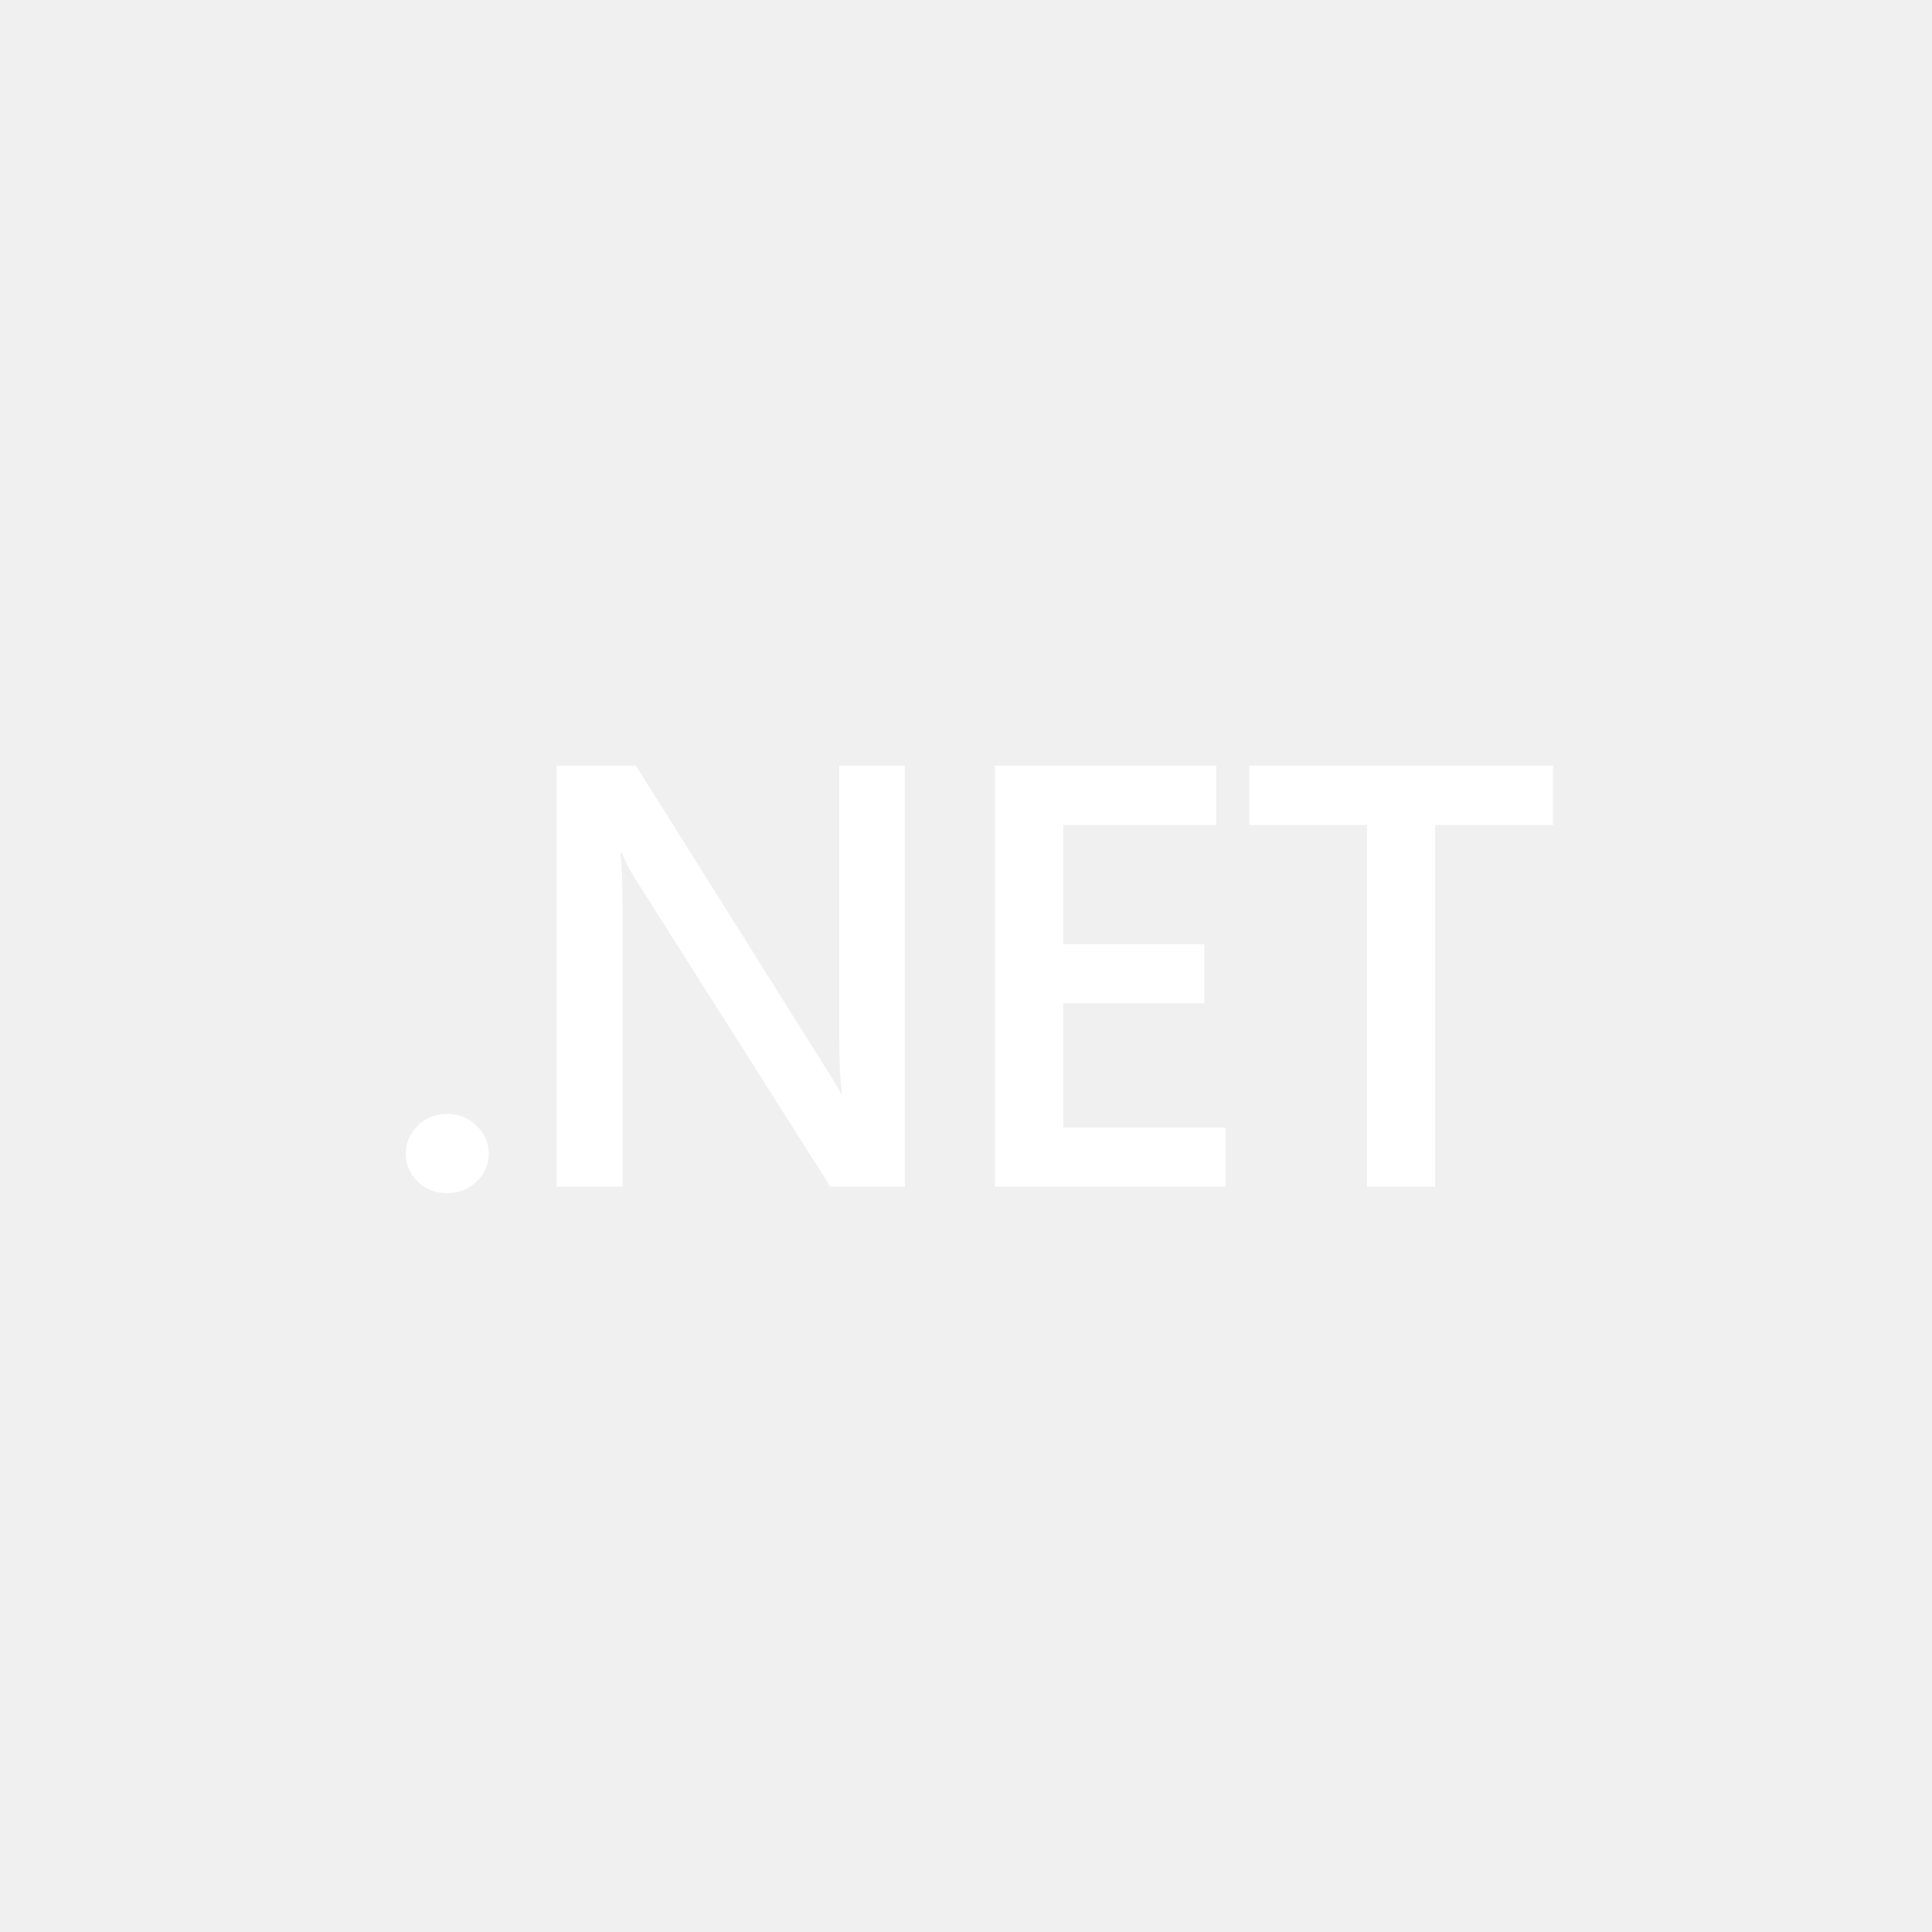
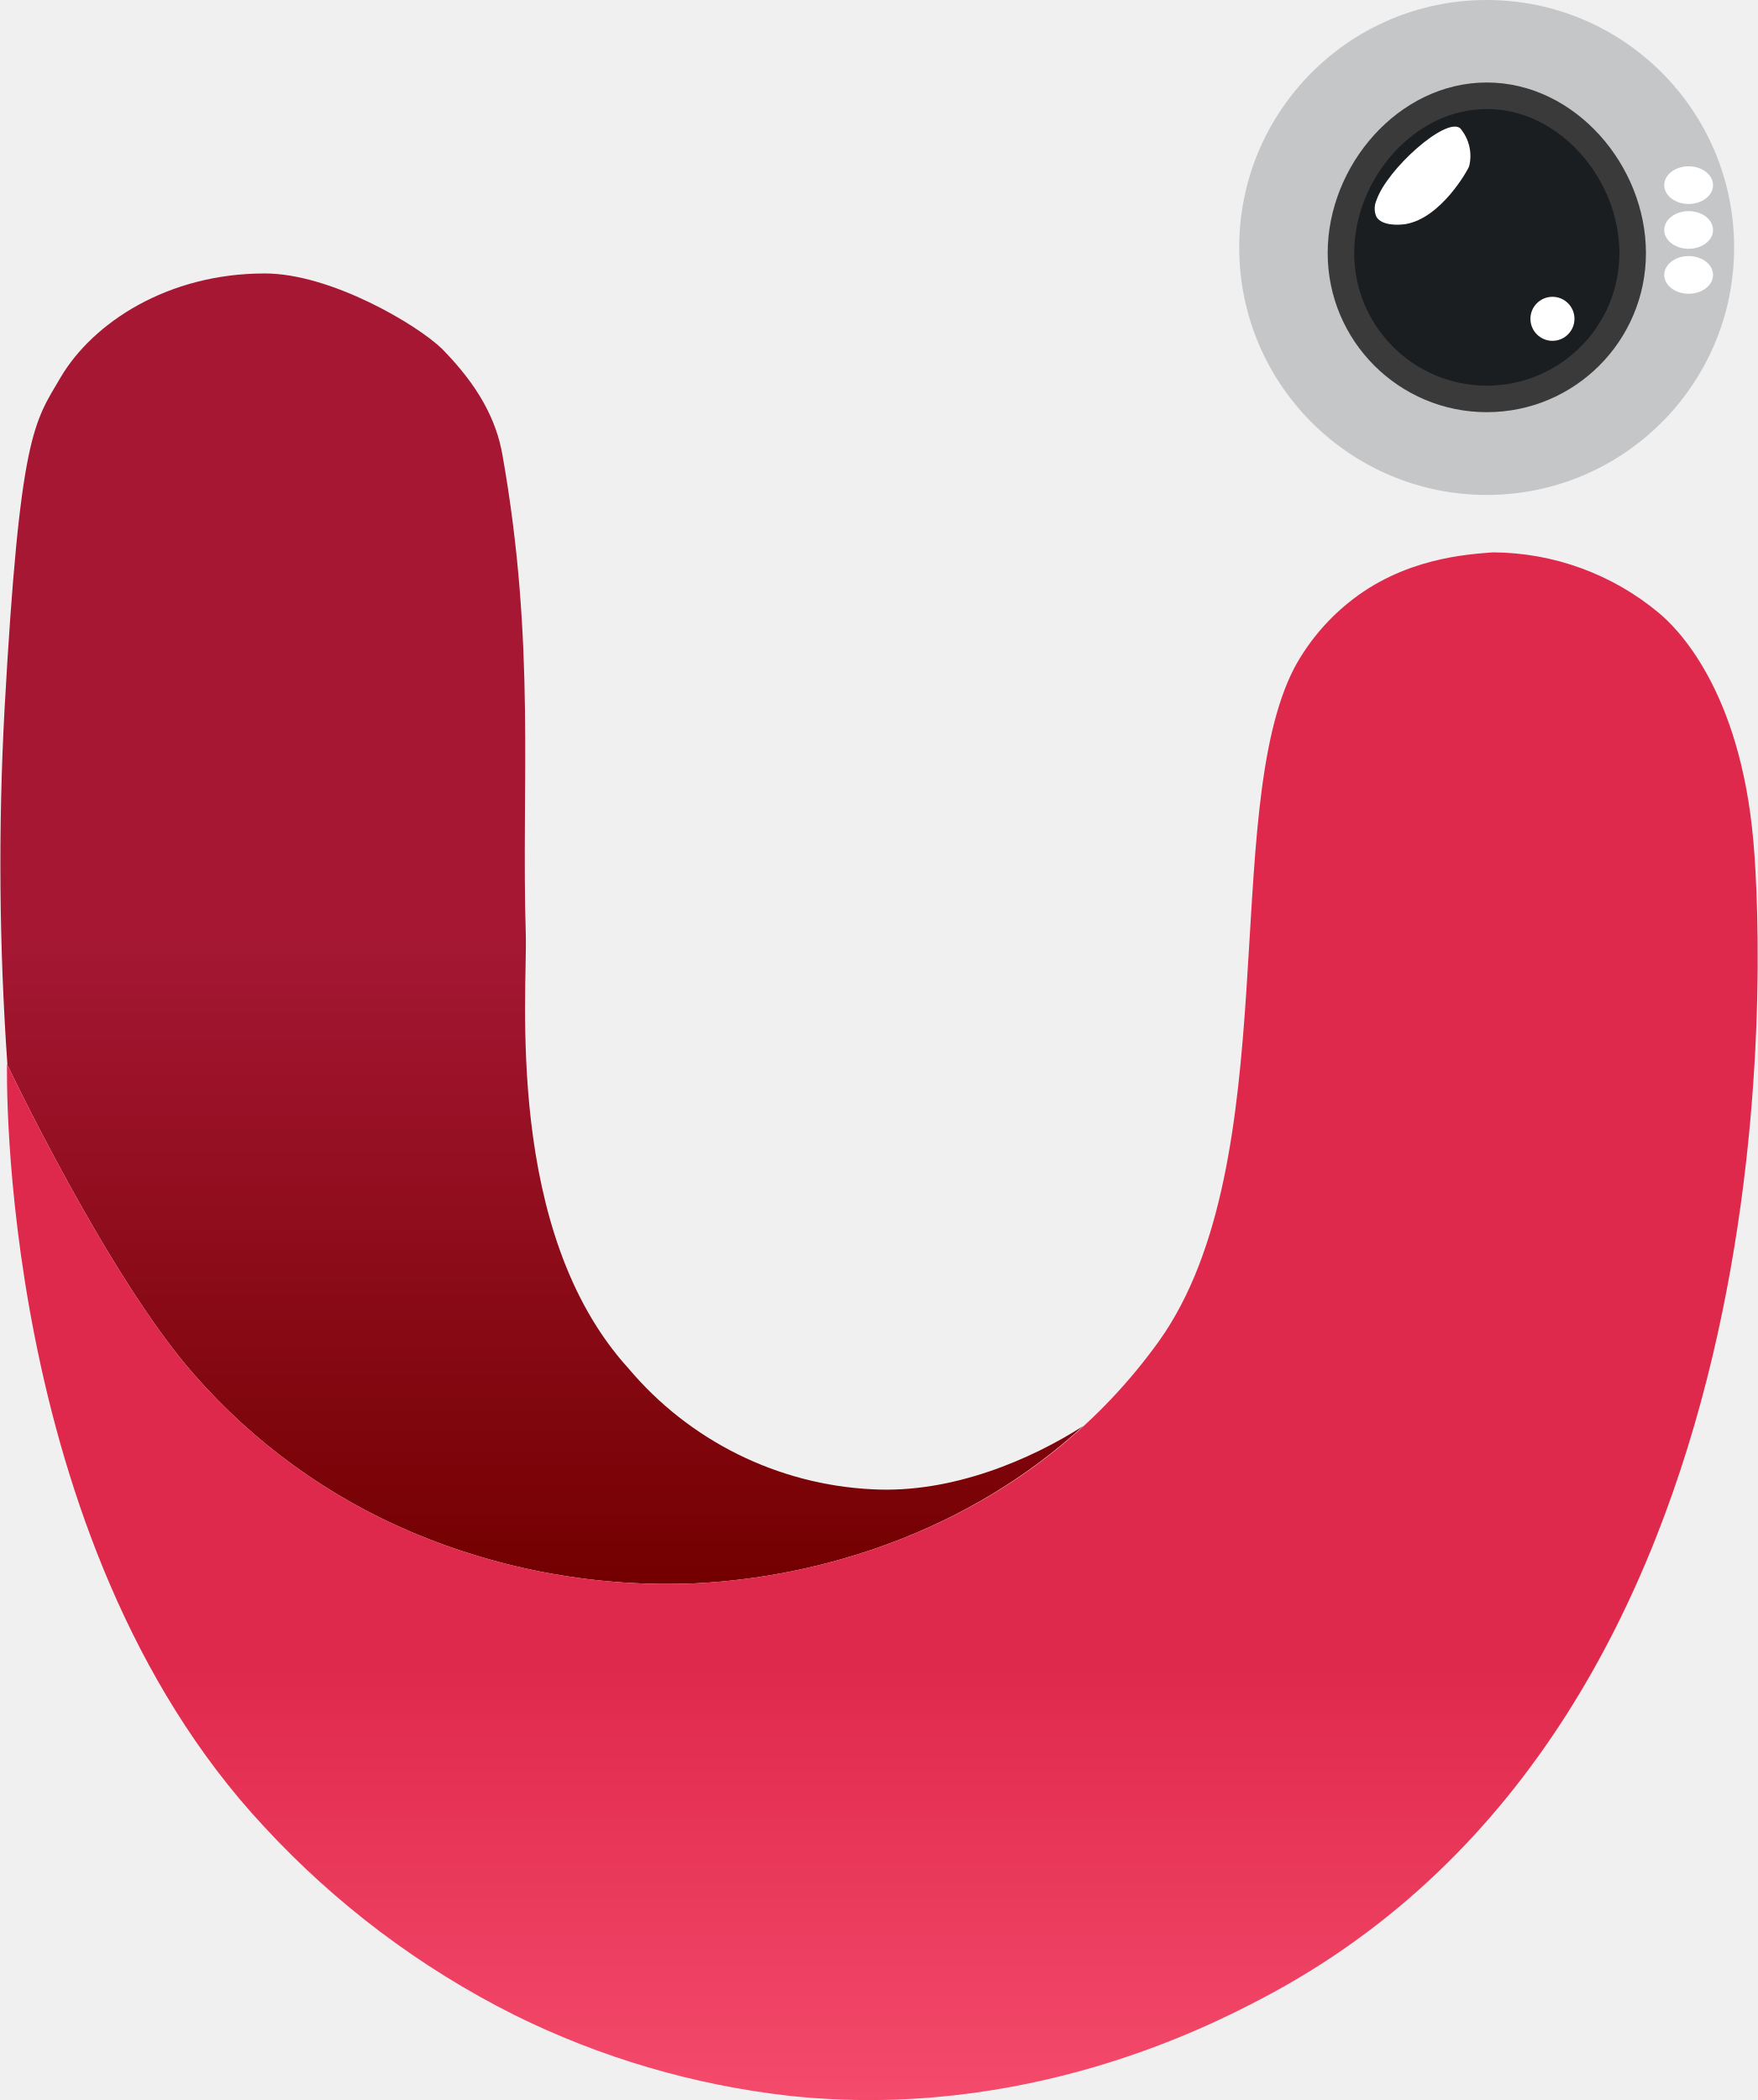
- <svg xmlns="http://www.w3.org/2000/svg" width="456" height="456" viewBox="0 0 456 456" version="1.1" xml:space="preserve" style="fill-rule:evenodd;clip-rule:evenodd;stroke-linejoin:round;stroke-miterlimit:2;">
-   <path d="m 105.5,281.609 c -2.703,0 -5.001,-0.9 -6.893,-2.702 -1.892,-1.848 -2.838,-4.042 -2.838,-6.582 0,-2.587 0.946,-4.804 2.838,-6.652 1.892,-1.848 4.19,-2.772 6.893,-2.772 2.748,0 5.068,0.924 6.96,2.772 1.937,1.848 2.906,4.064 2.906,6.652 0,2.54 -0.968,4.734 -2.906,6.582 -1.892,1.802 -4.212,2.702 -6.96,2.702 z" style="fill:#ffffff;fill-rule:nonzero;stroke-width:0.838" />
-   <path d="M 213.561,280.084 H 195.99 L 149.7,207.054 c -1.171,-1.848 -2.14,-3.765 -2.906,-5.751 h -0.406 c 0.361,2.125 0.541,6.675 0.541,13.65 v 65.132 h -15.543 v -99.36 h 18.719 l 44.737,71.298 c 1.892,2.957 3.109,4.989 3.649,6.098 h 0.27 c -0.45,-2.632 -0.676,-7.09 -0.676,-13.373 v -64.023 h 15.476 z" style="fill:#ffffff;fill-rule:nonzero;stroke-width:0.838" />
-   <path d="m 289.251,280.084 h -54.401 v -99.36 h 52.238 v 13.997 h -36.154 v 28.131 h 33.316 v 13.927 h -33.316 v 29.378 h 38.316 z" style="fill:#ffffff;fill-rule:nonzero;stroke-width:0.838" />
-   <path d="M 366.565,194.721 H 338.722 v 85.363 h -16.084 v -85.363 h -27.775 v -13.997 h 71.701 z" style="fill:#ffffff;fill-rule:nonzero;stroke-width:0.838" />
+ <svg xmlns="http://www.w3.org/2000/svg" viewBox="0 0 132.55 158.35" width="132.55" height="158.35">
+   <defs>
+     <style>
+ 			.cls-2-1{fill:url(#dark_wine);}.cls-2-2{fill:url(#light_wine);}.cls-2-3{fill:#c5c6c8;}.cls-2-4{fill:#1a1e21;stroke:#3a3a3a;stroke-width:2px;}.cls-2-5{fill:#fff;}
+ 		</style>
+     <linearGradient id="dark_wine" x1="45.89" y1="124.26" x2="45.89" y2="25.44" gradientUnits="userSpaceOnUse">
+       <stop offset="0" stop-color="#730000" />
+       <stop offset="0.49" stop-color="#a51733" />
+     </linearGradient>
+     <linearGradient id="light_wine" x1="71.59" y1="163.18" x2="71.59" y2="46.47" gradientUnits="userSpaceOnUse">
+       <stop offset="0" stop-color="#f44a6b" />
+       <stop offset="0.28" stop-color="#df294c" />
+     </linearGradient>
+   </defs>
+   <g id="CameraUI_U">
+     <path id="U_Left" class="cls-2-1 svg-elem-1" d="M5.58,85.06s7.58,16,14.12,23.42a45.28,45.28,0,0,0,16.37,11.86,49.46,49.46,0,0,0,21.42,3.87c9.43-.46,20.55-3.87,29.24-11.86-3.9,2.5-9.87,5.1-15.9,4.77A25.68,25.68,0,0,1,52.44,108c-9.38-10.31-7.61-28.35-7.74-32.68-.35-11.42.77-21.92-1.76-36.19-.46-2.64-1.79-5.19-4.55-8C36.55,29.33,30,25.43,25,25.44c-7.31,0-12.95,3.72-15.38,7.84-2,3.41-3.07,4.22-4.23,25.08a217.23,217.23,0,0,0,.22,26.76Z" transform="translate(-5.05 -4.82)" />
+     <path id="U_Right" class="cls-2-2 svg-elem-2" d="M102.65,55.19a16.24,16.24,0,0,1,4.06-4.9c4.16-3.4,9-3.67,10.92-3.82a19.7,19.7,0,0,1,12.53,4.58c1.19,1,6.11,5.58,7.12,17.29.74,8.51,3.32,65.93-37,87.14-4.22,2.22-18,9.26-35.66,7.38a62.43,62.43,0,0,1-20.8-6.11,65.8,65.8,0,0,1-18.89-14.23C4.73,120.85,5.58,85.06,5.58,85.06s7.58,16,14.12,23.42a45.28,45.28,0,0,0,16.37,11.86,49.46,49.46,0,0,0,21.42,3.87c11.66-.57,25.93-5.64,35-18.32C102.05,92.39,97,66.1,102.65,55.19Z" transform="translate(-5.05 -4.82)" />
+   </g>
+   <g id="CameraUI_Lens">
+     <circle id="lens_bg" class="cls-2-3 svg-elem-3" cx="112.11" cy="18.66" r="18.66" />
+     <path id="lens_inner" class="cls-2-4 svg-elem-4" d="M128.17,23.9a11,11,0,1,1-22,0c0-6.08,4.93-11.86,11-11.86S128.17,17.82,128.17,23.9Z" transform="translate(-5.05 -4.82)" />
+     <g id="reflections">
+       <ellipse id="dot_1" class="cls-2-5 svg-elem-5" cx="127.34" cy="13.96" rx="1.84" ry="1.42" />
+       <ellipse id="dot_2" class="cls-2-5 svg-elem-6" cx="127.34" cy="17.34" rx="1.84" ry="1.42" />
+       <ellipse id="dot_3" class="cls-2-5 svg-elem-7" cx="127.34" cy="20.73" rx="1.84" ry="1.42" />
+       <circle id="dot_4" class="cls-2-5 svg-elem-8" cx="117.07" cy="24.04" r="1.66" />
+       <path id="wide_1" class="cls-2-5 svg-elem-9" d="M115.16,14.49c-1.07-.88-5.52,3.09-6.31,5.43a1.53,1.53,0,0,0,0,1.26c.43.69,1.73.61,2.18.54,2.69-.44,4.72-4.09,4.81-4.37A3.21,3.21,0,0,0,115.16,14.49Z" transform="translate(-5.05 -4.82)" />
+     </g>
+   </g>
</svg>
